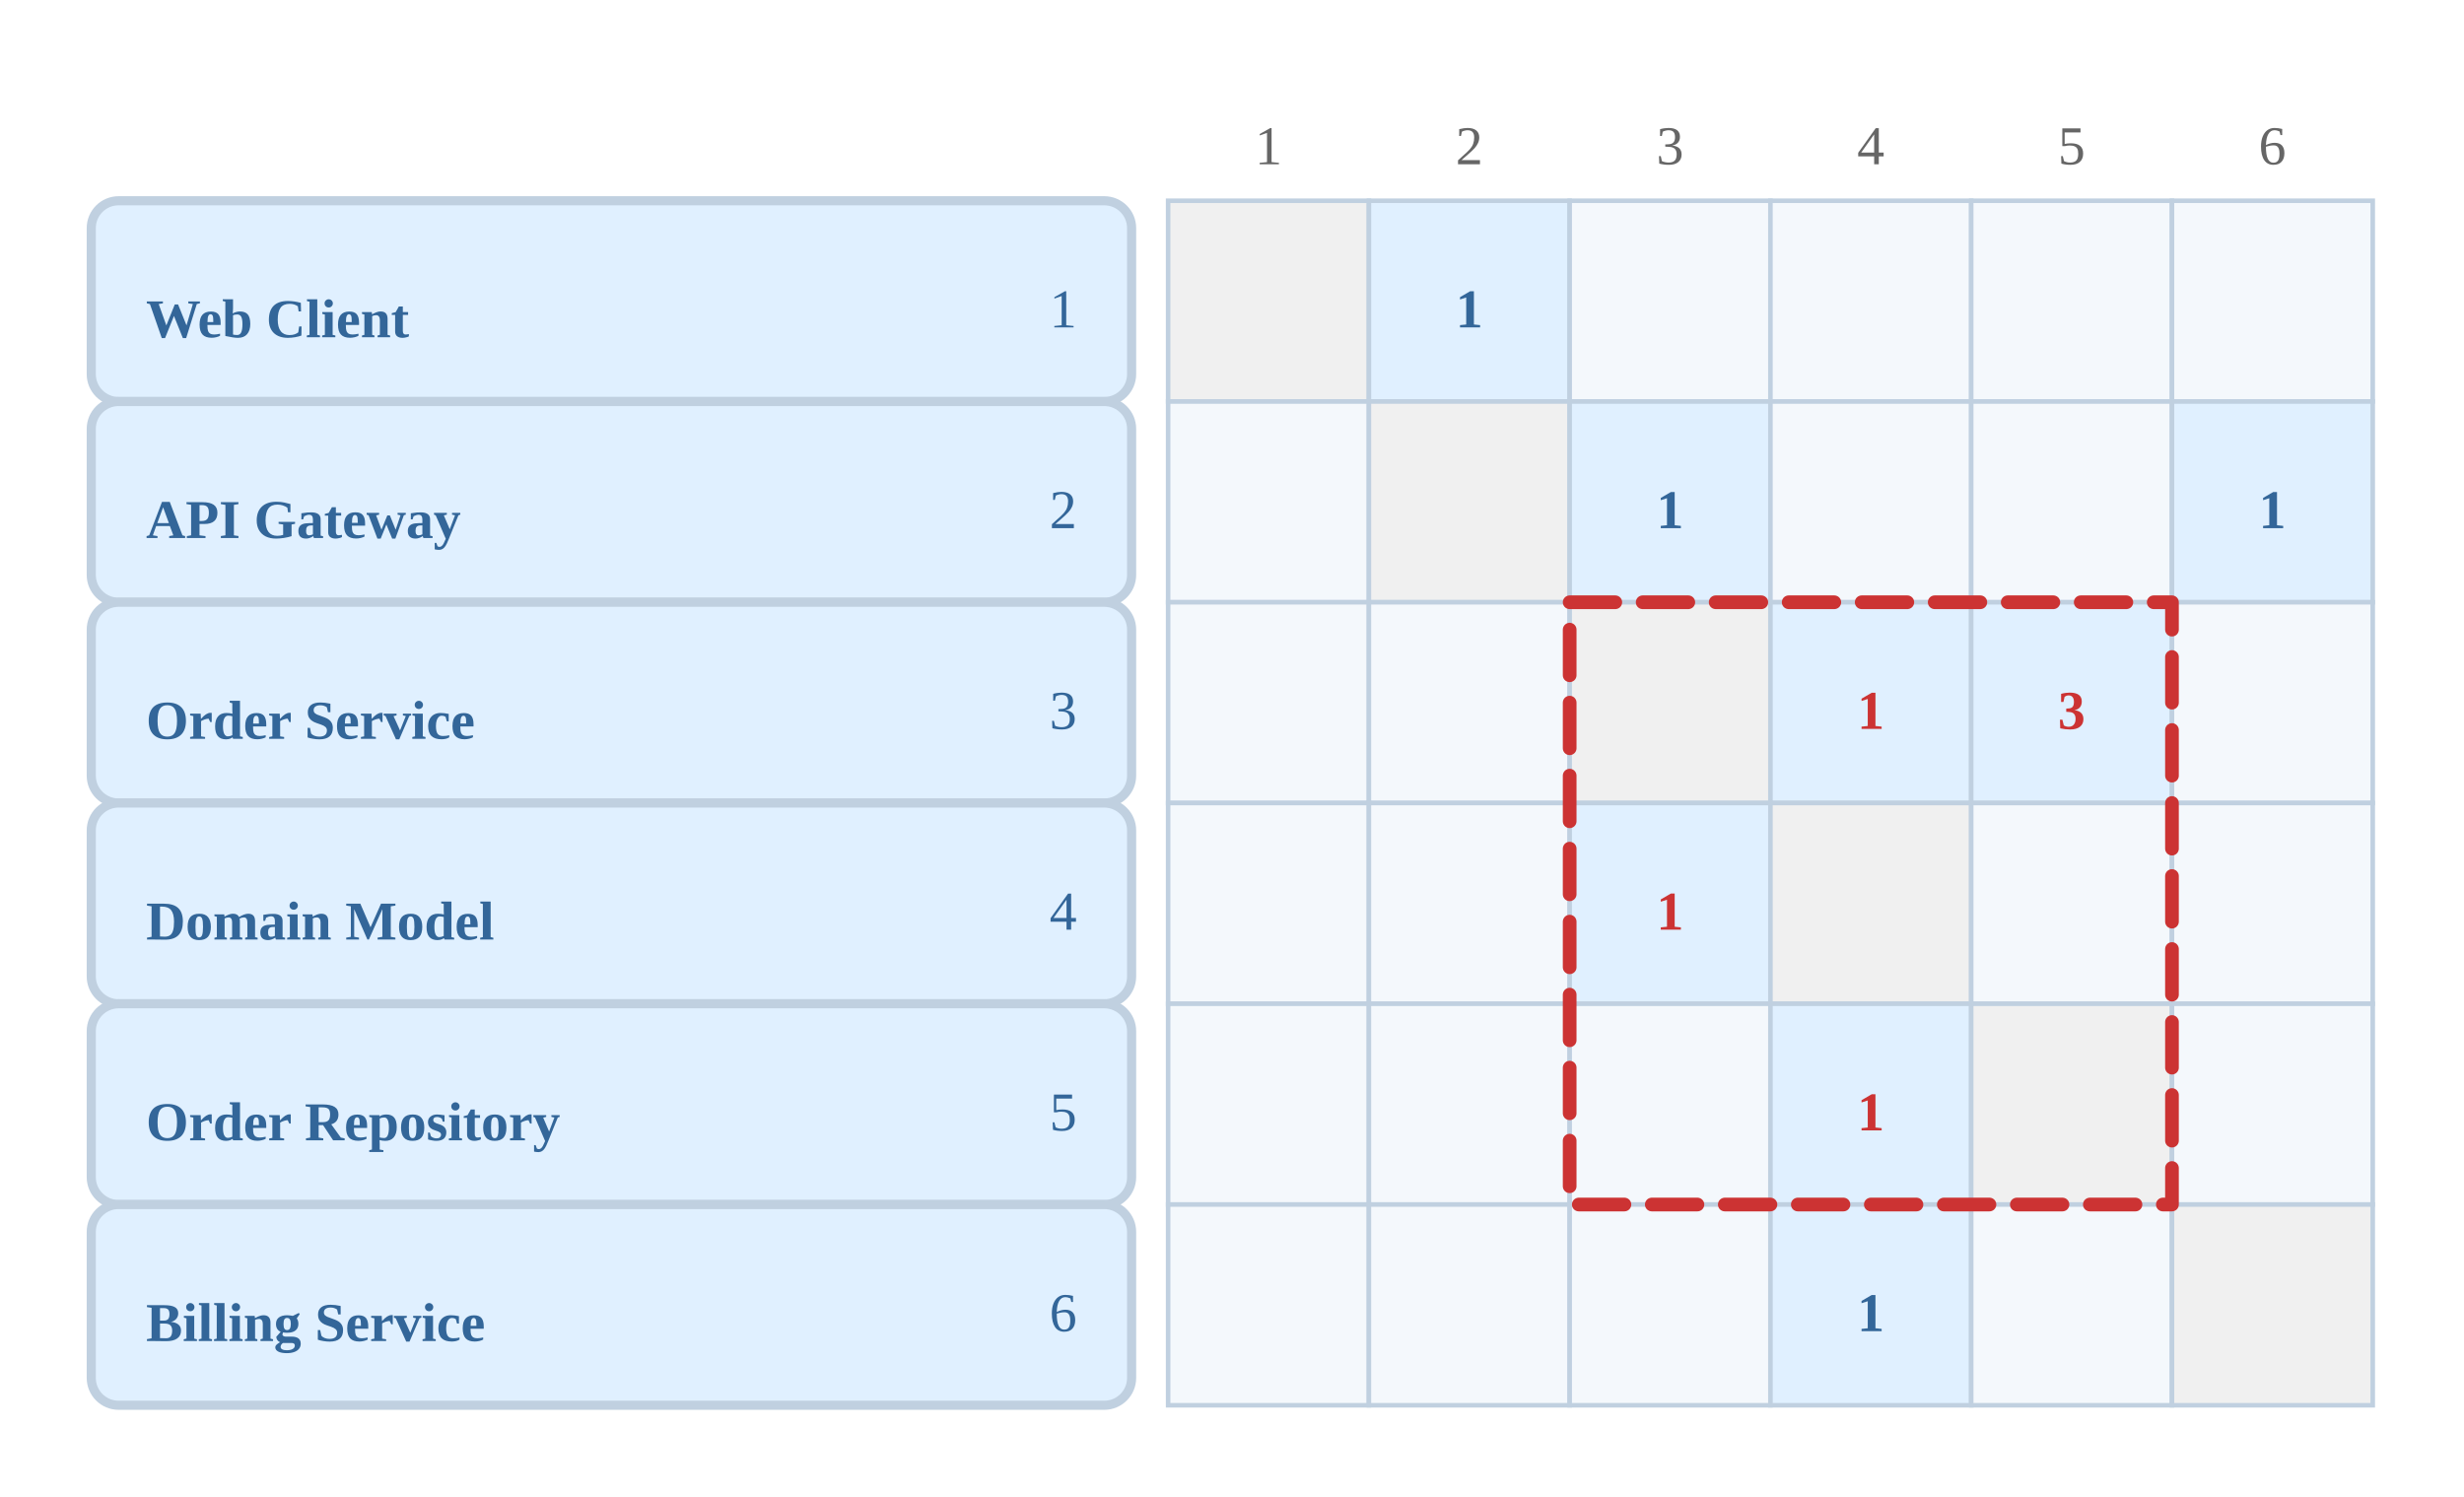
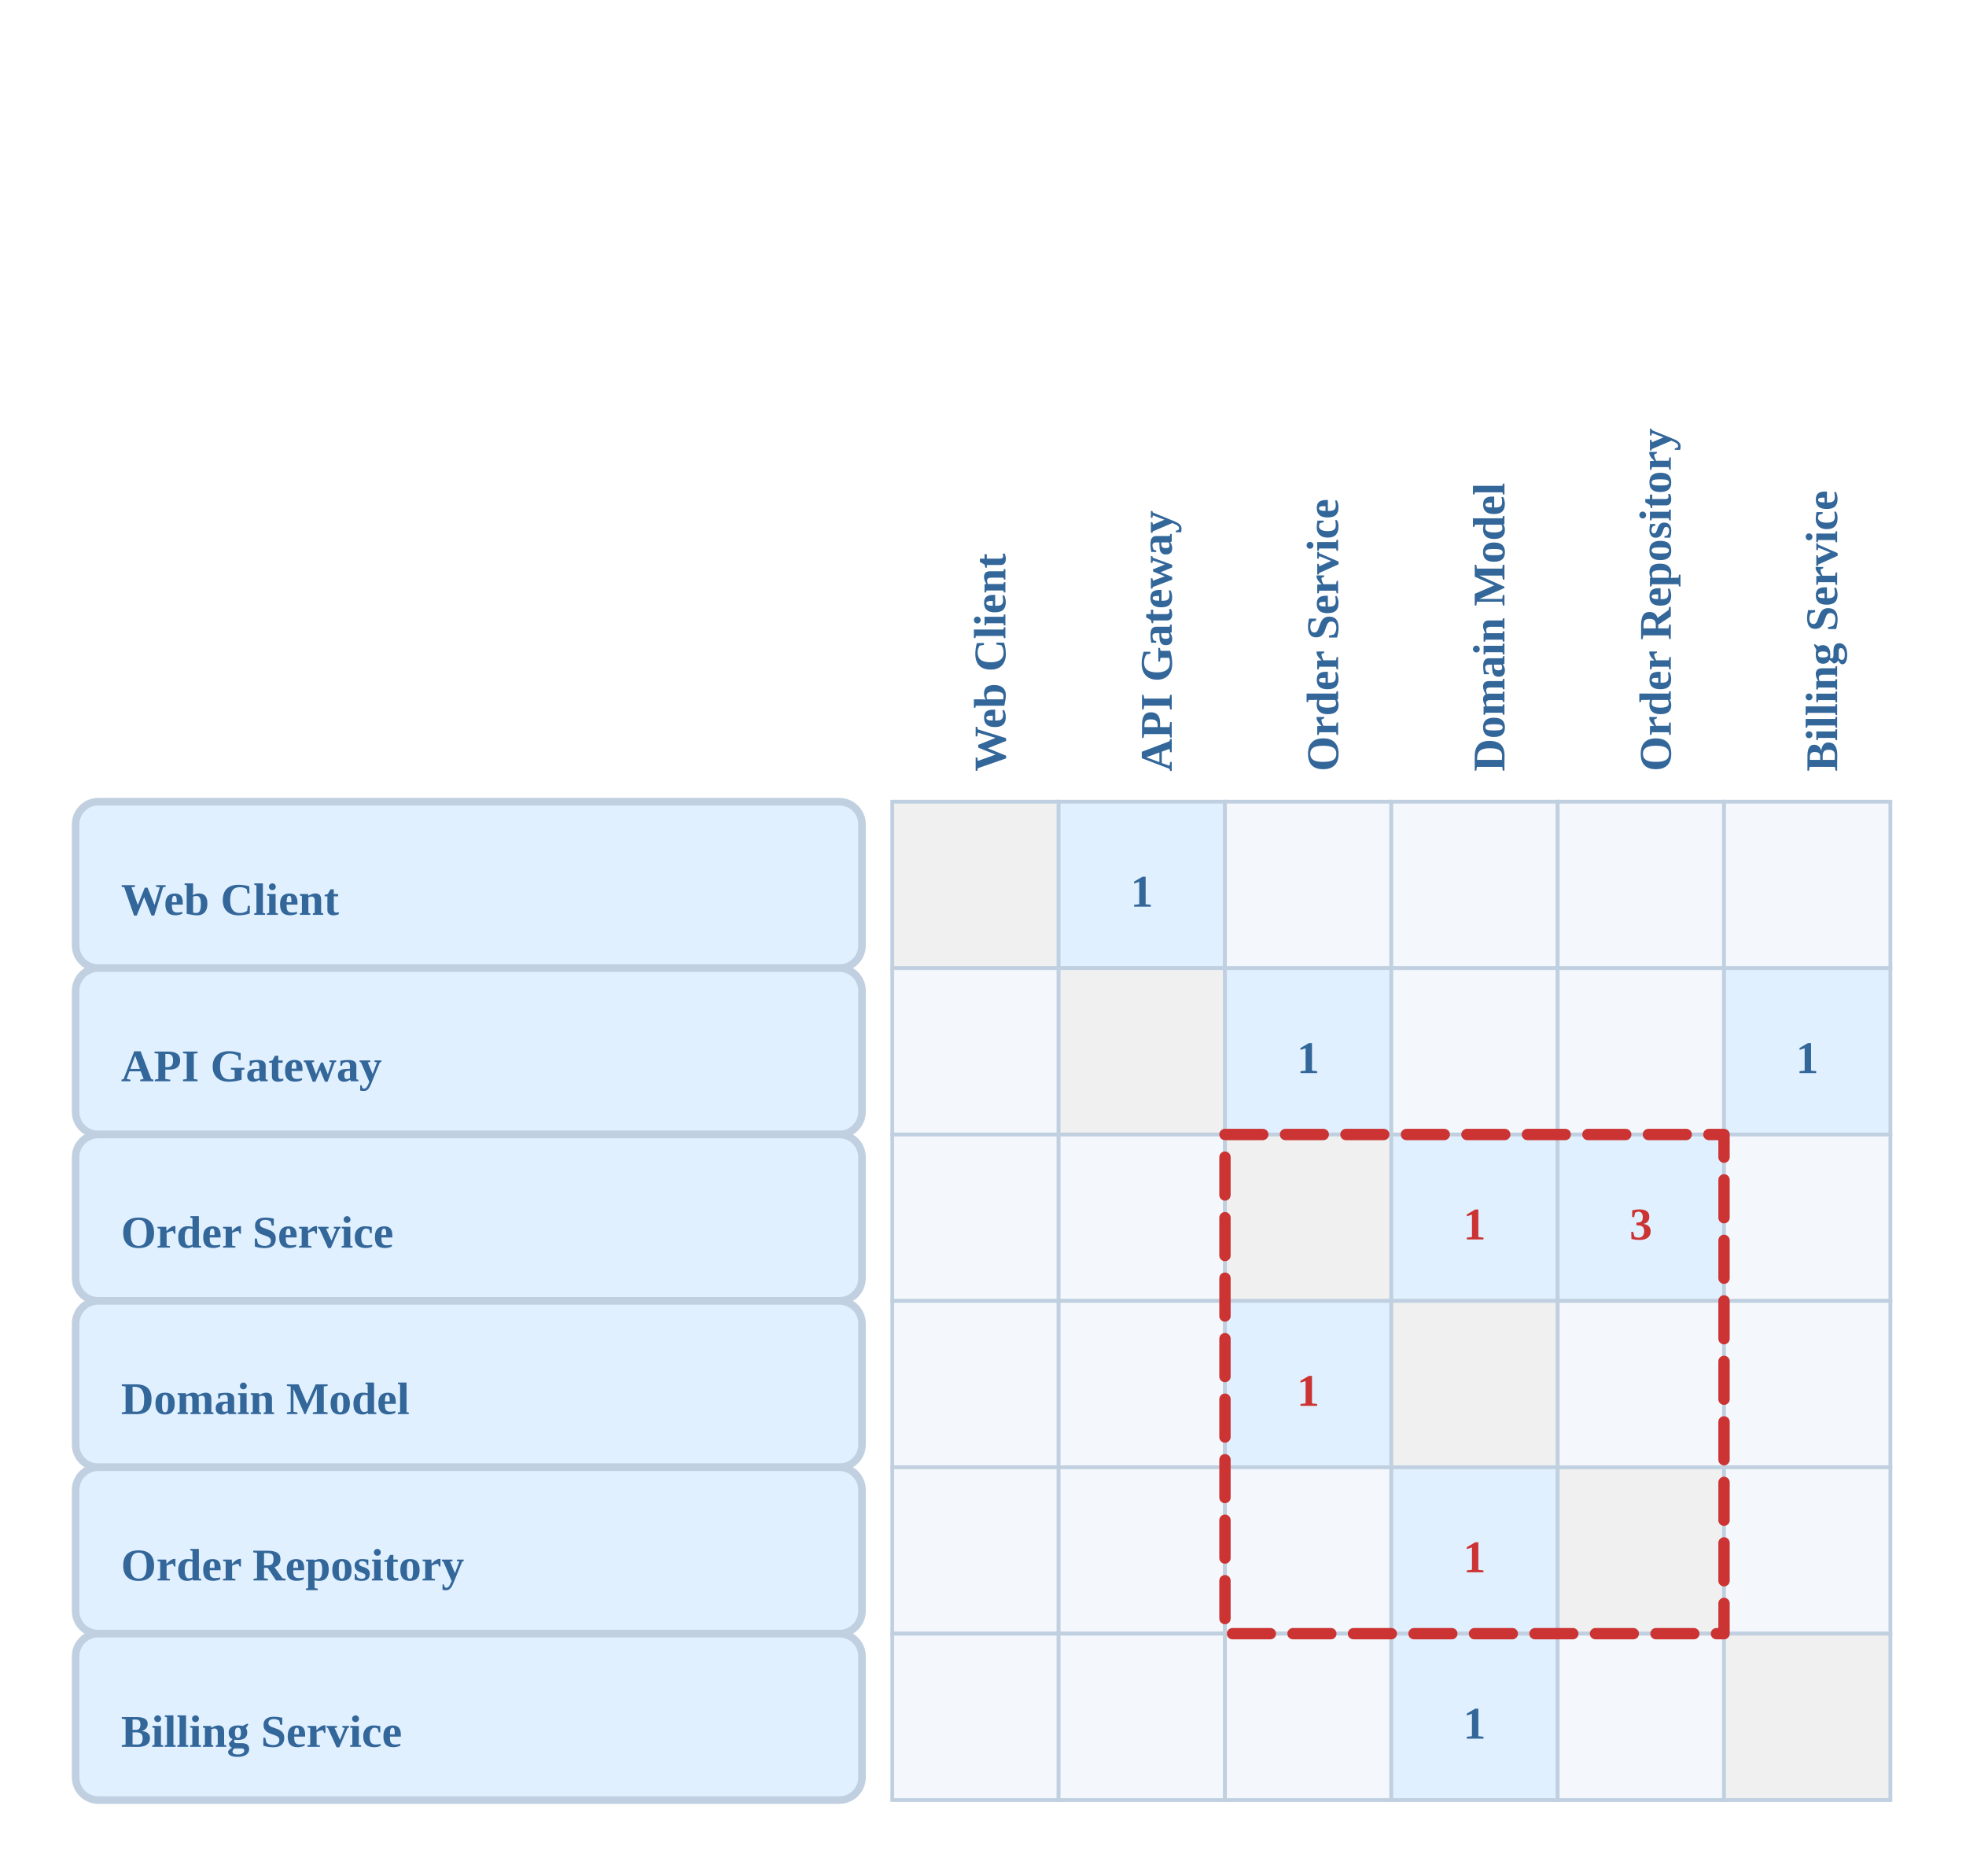
- <svg xmlns="http://www.w3.org/2000/svg" viewBox="20 20 540 328" width="540" height="328">
+ <svg xmlns="http://www.w3.org/2000/svg" viewBox="20 20 520 496" width="520" height="496">
  <defs>
    <style>
.gradia-3167da4d { fill: none; stroke: var(--gradia-color-edge-line, #999999); stroke-width: 3 }
.gradia-6c7500cd { fill: var(--gradia-color-edge-line, #999999) }
- .gradia-5afecc5c { font-family: var(--gradia-font-family, 'Helvetica'), ui-sans-serif, -apple-system, Helvetica, Arial, sans-serif; font-size: var(--gradia-size-font-type, 16px); text-anchor: middle; fill: var(--gradia-color-container-name, #666666) }
+ .gradia-8f91fa3b { font-family: var(--gradia-font-family, 'Helvetica'), ui-sans-serif, -apple-system, Helvetica, Arial, sans-serif; font-size: var(--gradia-size-font-prop, 22px); font-weight: 600; fill: var(--gradia-color-node-regular-name, #336699) }
.gradia-613ab0f0 { fill: var(--gradia-color-node-regular-box, #e0f0ff); stroke: var(--gradia-color-node-regular-border, #c0d0e0); stroke-width: 2 }
- .gradia-8f91fa3b { font-family: var(--gradia-font-family, 'Helvetica'), ui-sans-serif, -apple-system, Helvetica, Arial, sans-serif; font-size: var(--gradia-size-font-prop, 22px); font-weight: 600; fill: var(--gradia-color-node-regular-name, #336699) }
- .gradia-ec2c3785 { font-family: var(--gradia-font-family, 'Helvetica'), ui-sans-serif, -apple-system, Helvetica, Arial, sans-serif; font-size: var(--gradia-size-font-type, 16px); text-anchor: end; fill: var(--gradia-color-node-regular-name, #336699) }
.gradia-41dfb3e3 { fill: var(--gradia-color-node-ghost-box, #f0f0f0); stroke: var(--gradia-color-group-border, #c0d0e0); stroke-width: 1 }
.gradia-63bd54c1 { fill: var(--gradia-color-node-regular-box, #e0f0ff); stroke: var(--gradia-color-group-border, #c0d0e0); stroke-width: 1 }
.gradia-2b6fce7b { font-family: var(--gradia-font-family, 'Helvetica'), ui-sans-serif, -apple-system, Helvetica, Arial, sans-serif; font-size: var(--gradia-size-font-type, 16px); font-weight: 600; text-anchor: middle; fill: var(--gradia-color-node-regular-name, #336699) }
.gradia-30482995 { fill: var(--gradia-color-group-box, #f4f8fc); stroke: var(--gradia-color-group-border, #c0d0e0); stroke-width: 1 }
.gradia-ff53af55 { font-family: var(--gradia-font-family, 'Helvetica'), ui-sans-serif, -apple-system, Helvetica, Arial, sans-serif; font-size: var(--gradia-size-font-type, 16px); font-weight: 600; text-anchor: middle; fill: var(--gradia-color-edge-violation, #cc3333) }
.gradia-e9f6da97 { fill: none; stroke: var(--gradia-color-edge-violation, #cc3333); stroke-width: 3; stroke-linecap: round; stroke-linejoin: round }
</style>
    <marker id="gradia-a100e030b77f-arrow" viewBox="0 0 10 10" refX="9" refY="5" markerWidth="21" markerHeight="21" markerUnits="userSpaceOnUse" orient="auto-start-reverse">
      <path d="M 0 1 L 9 5 L 0 9 z" class="gradia-6c7500cd" />
    </marker>
  </defs>
-   <text x="298" y="56" class="gradia-5afecc5c">1</text>
-   <rect x="40" y="64" width="228" height="44" rx="6" class="gradia-613ab0f0" />
-   <text x="52" y="93.92" class="gradia-8f91fa3b">Web Client</text>
-   <text x="256" y="91.76" class="gradia-ec2c3785">1</text>
-   <text x="342" y="56" class="gradia-5afecc5c">2</text>
-   <rect x="40" y="108" width="228" height="44" rx="6" class="gradia-613ab0f0" />
-   <text x="52" y="137.92" class="gradia-8f91fa3b">API Gateway</text>
-   <text x="256" y="135.76" class="gradia-ec2c3785">2</text>
-   <text x="386" y="56" class="gradia-5afecc5c">3</text>
-   <rect x="40" y="152" width="228" height="44" rx="6" class="gradia-613ab0f0" />
-   <text x="52" y="181.92" class="gradia-8f91fa3b">Order Service</text>
-   <text x="256" y="179.76" class="gradia-ec2c3785">3</text>
-   <text x="430" y="56" class="gradia-5afecc5c">4</text>
-   <rect x="40" y="196" width="228" height="44" rx="6" class="gradia-613ab0f0" />
-   <text x="52" y="225.92" class="gradia-8f91fa3b">Domain Model</text>
-   <text x="256" y="223.76" class="gradia-ec2c3785">4</text>
-   <text x="474" y="56" class="gradia-5afecc5c">5</text>
-   <rect x="40" y="240" width="228" height="44" rx="6" class="gradia-613ab0f0" />
-   <text x="52" y="269.92" class="gradia-8f91fa3b">Order Repository</text>
-   <text x="256" y="267.76" class="gradia-ec2c3785">5</text>
-   <text x="518" y="56" class="gradia-5afecc5c">6</text>
-   <rect x="40" y="284" width="228" height="44" rx="6" class="gradia-613ab0f0" />
-   <text x="52" y="313.92" class="gradia-8f91fa3b">Billing Service</text>
-   <text x="256" y="311.76" class="gradia-ec2c3785">6</text>
-   <rect x="276" y="64" width="44" height="44" rx="0" class="gradia-41dfb3e3" />
-   <rect x="320" y="64" width="44" height="44" rx="0" class="gradia-63bd54c1" />
-   <text x="342" y="91.76" class="gradia-2b6fce7b">1</text>
-   <rect x="364" y="64" width="44" height="44" rx="0" class="gradia-30482995" />
-   <rect x="408" y="64" width="44" height="44" rx="0" class="gradia-30482995" />
-   <rect x="452" y="64" width="44" height="44" rx="0" class="gradia-30482995" />
-   <rect x="496" y="64" width="44" height="44" rx="0" class="gradia-30482995" />
-   <rect x="276" y="108" width="44" height="44" rx="0" class="gradia-30482995" />
-   <rect x="320" y="108" width="44" height="44" rx="0" class="gradia-41dfb3e3" />
-   <rect x="364" y="108" width="44" height="44" rx="0" class="gradia-63bd54c1" />
-   <text x="386" y="135.76" class="gradia-2b6fce7b">1</text>
-   <rect x="408" y="108" width="44" height="44" rx="0" class="gradia-30482995" />
-   <rect x="452" y="108" width="44" height="44" rx="0" class="gradia-30482995" />
-   <rect x="496" y="108" width="44" height="44" rx="0" class="gradia-63bd54c1" />
-   <text x="518" y="135.76" class="gradia-2b6fce7b">1</text>
-   <rect x="276" y="152" width="44" height="44" rx="0" class="gradia-30482995" />
-   <rect x="320" y="152" width="44" height="44" rx="0" class="gradia-30482995" />
-   <rect x="364" y="152" width="44" height="44" rx="0" class="gradia-41dfb3e3" />
-   <rect x="408" y="152" width="44" height="44" rx="0" class="gradia-63bd54c1" />
-   <text x="430" y="179.76" class="gradia-ff53af55">1</text>
-   <rect x="452" y="152" width="44" height="44" rx="0" class="gradia-63bd54c1" />
-   <text x="474" y="179.76" class="gradia-ff53af55">3</text>
-   <rect x="496" y="152" width="44" height="44" rx="0" class="gradia-30482995" />
-   <rect x="276" y="196" width="44" height="44" rx="0" class="gradia-30482995" />
-   <rect x="320" y="196" width="44" height="44" rx="0" class="gradia-30482995" />
-   <rect x="364" y="196" width="44" height="44" rx="0" class="gradia-63bd54c1" />
-   <text x="386" y="223.76" class="gradia-ff53af55">1</text>
-   <rect x="408" y="196" width="44" height="44" rx="0" class="gradia-41dfb3e3" />
-   <rect x="452" y="196" width="44" height="44" rx="0" class="gradia-30482995" />
-   <rect x="496" y="196" width="44" height="44" rx="0" class="gradia-30482995" />
-   <rect x="276" y="240" width="44" height="44" rx="0" class="gradia-30482995" />
-   <rect x="320" y="240" width="44" height="44" rx="0" class="gradia-30482995" />
-   <rect x="364" y="240" width="44" height="44" rx="0" class="gradia-30482995" />
-   <rect x="408" y="240" width="44" height="44" rx="0" class="gradia-63bd54c1" />
-   <text x="430" y="267.76" class="gradia-ff53af55">1</text>
-   <rect x="452" y="240" width="44" height="44" rx="0" class="gradia-41dfb3e3" />
-   <rect x="496" y="240" width="44" height="44" rx="0" class="gradia-30482995" />
-   <rect x="276" y="284" width="44" height="44" rx="0" class="gradia-30482995" />
-   <rect x="320" y="284" width="44" height="44" rx="0" class="gradia-30482995" />
-   <rect x="364" y="284" width="44" height="44" rx="0" class="gradia-30482995" />
-   <rect x="408" y="284" width="44" height="44" rx="0" class="gradia-63bd54c1" />
-   <text x="430" y="311.76" class="gradia-2b6fce7b">1</text>
-   <rect x="452" y="284" width="44" height="44" rx="0" class="gradia-30482995" />
-   <rect x="496" y="284" width="44" height="44" rx="0" class="gradia-41dfb3e3" />
-   <path d="M 364 152 h 132 v 132 h -132 z" class="gradia-e9f6da97" stroke-dasharray="10 6" />
+   <text x="285.92" y="224" transform="rotate(-90 285.92 224)" class="gradia-8f91fa3b">Web Client</text>
+   <rect x="40" y="232" width="208" height="44" rx="6" class="gradia-613ab0f0" />
+   <text x="52" y="261.92" class="gradia-8f91fa3b">Web Client</text>
+   <text x="329.92" y="224" transform="rotate(-90 329.92 224)" class="gradia-8f91fa3b">API Gateway</text>
+   <rect x="40" y="276" width="208" height="44" rx="6" class="gradia-613ab0f0" />
+   <text x="52" y="305.92" class="gradia-8f91fa3b">API Gateway</text>
+   <text x="373.92" y="224" transform="rotate(-90 373.92 224)" class="gradia-8f91fa3b">Order Service</text>
+   <rect x="40" y="320" width="208" height="44" rx="6" class="gradia-613ab0f0" />
+   <text x="52" y="349.92" class="gradia-8f91fa3b">Order Service</text>
+   <text x="417.92" y="224" transform="rotate(-90 417.92 224)" class="gradia-8f91fa3b">Domain Model</text>
+   <rect x="40" y="364" width="208" height="44" rx="6" class="gradia-613ab0f0" />
+   <text x="52" y="393.92" class="gradia-8f91fa3b">Domain Model</text>
+   <text x="461.92" y="224" transform="rotate(-90 461.92 224)" class="gradia-8f91fa3b">Order Repository</text>
+   <rect x="40" y="408" width="208" height="44" rx="6" class="gradia-613ab0f0" />
+   <text x="52" y="437.92" class="gradia-8f91fa3b">Order Repository</text>
+   <text x="505.92" y="224" transform="rotate(-90 505.92 224)" class="gradia-8f91fa3b">Billing Service</text>
+   <rect x="40" y="452" width="208" height="44" rx="6" class="gradia-613ab0f0" />
+   <text x="52" y="481.92" class="gradia-8f91fa3b">Billing Service</text>
+   <rect x="256" y="232" width="44" height="44" rx="0" class="gradia-41dfb3e3" />
+   <rect x="300" y="232" width="44" height="44" rx="0" class="gradia-63bd54c1" />
+   <text x="322" y="259.76" class="gradia-2b6fce7b">1</text>
+   <rect x="344" y="232" width="44" height="44" rx="0" class="gradia-30482995" />
+   <rect x="388" y="232" width="44" height="44" rx="0" class="gradia-30482995" />
+   <rect x="432" y="232" width="44" height="44" rx="0" class="gradia-30482995" />
+   <rect x="476" y="232" width="44" height="44" rx="0" class="gradia-30482995" />
+   <rect x="256" y="276" width="44" height="44" rx="0" class="gradia-30482995" />
+   <rect x="300" y="276" width="44" height="44" rx="0" class="gradia-41dfb3e3" />
+   <rect x="344" y="276" width="44" height="44" rx="0" class="gradia-63bd54c1" />
+   <text x="366" y="303.76" class="gradia-2b6fce7b">1</text>
+   <rect x="388" y="276" width="44" height="44" rx="0" class="gradia-30482995" />
+   <rect x="432" y="276" width="44" height="44" rx="0" class="gradia-30482995" />
+   <rect x="476" y="276" width="44" height="44" rx="0" class="gradia-63bd54c1" />
+   <text x="498" y="303.76" class="gradia-2b6fce7b">1</text>
+   <rect x="256" y="320" width="44" height="44" rx="0" class="gradia-30482995" />
+   <rect x="300" y="320" width="44" height="44" rx="0" class="gradia-30482995" />
+   <rect x="344" y="320" width="44" height="44" rx="0" class="gradia-41dfb3e3" />
+   <rect x="388" y="320" width="44" height="44" rx="0" class="gradia-63bd54c1" />
+   <text x="410" y="347.76" class="gradia-ff53af55">1</text>
+   <rect x="432" y="320" width="44" height="44" rx="0" class="gradia-63bd54c1" />
+   <text x="454" y="347.76" class="gradia-ff53af55">3</text>
+   <rect x="476" y="320" width="44" height="44" rx="0" class="gradia-30482995" />
+   <rect x="256" y="364" width="44" height="44" rx="0" class="gradia-30482995" />
+   <rect x="300" y="364" width="44" height="44" rx="0" class="gradia-30482995" />
+   <rect x="344" y="364" width="44" height="44" rx="0" class="gradia-63bd54c1" />
+   <text x="366" y="391.76" class="gradia-ff53af55">1</text>
+   <rect x="388" y="364" width="44" height="44" rx="0" class="gradia-41dfb3e3" />
+   <rect x="432" y="364" width="44" height="44" rx="0" class="gradia-30482995" />
+   <rect x="476" y="364" width="44" height="44" rx="0" class="gradia-30482995" />
+   <rect x="256" y="408" width="44" height="44" rx="0" class="gradia-30482995" />
+   <rect x="300" y="408" width="44" height="44" rx="0" class="gradia-30482995" />
+   <rect x="344" y="408" width="44" height="44" rx="0" class="gradia-30482995" />
+   <rect x="388" y="408" width="44" height="44" rx="0" class="gradia-63bd54c1" />
+   <text x="410" y="435.76" class="gradia-ff53af55">1</text>
+   <rect x="432" y="408" width="44" height="44" rx="0" class="gradia-41dfb3e3" />
+   <rect x="476" y="408" width="44" height="44" rx="0" class="gradia-30482995" />
+   <rect x="256" y="452" width="44" height="44" rx="0" class="gradia-30482995" />
+   <rect x="300" y="452" width="44" height="44" rx="0" class="gradia-30482995" />
+   <rect x="344" y="452" width="44" height="44" rx="0" class="gradia-30482995" />
+   <rect x="388" y="452" width="44" height="44" rx="0" class="gradia-63bd54c1" />
+   <text x="410" y="479.76" class="gradia-2b6fce7b">1</text>
+   <rect x="432" y="452" width="44" height="44" rx="0" class="gradia-30482995" />
+   <rect x="476" y="452" width="44" height="44" rx="0" class="gradia-41dfb3e3" />
+   <path d="M 344 320 h 132 v 132 h -132 z" class="gradia-e9f6da97" stroke-dasharray="10 6" />
</svg>
